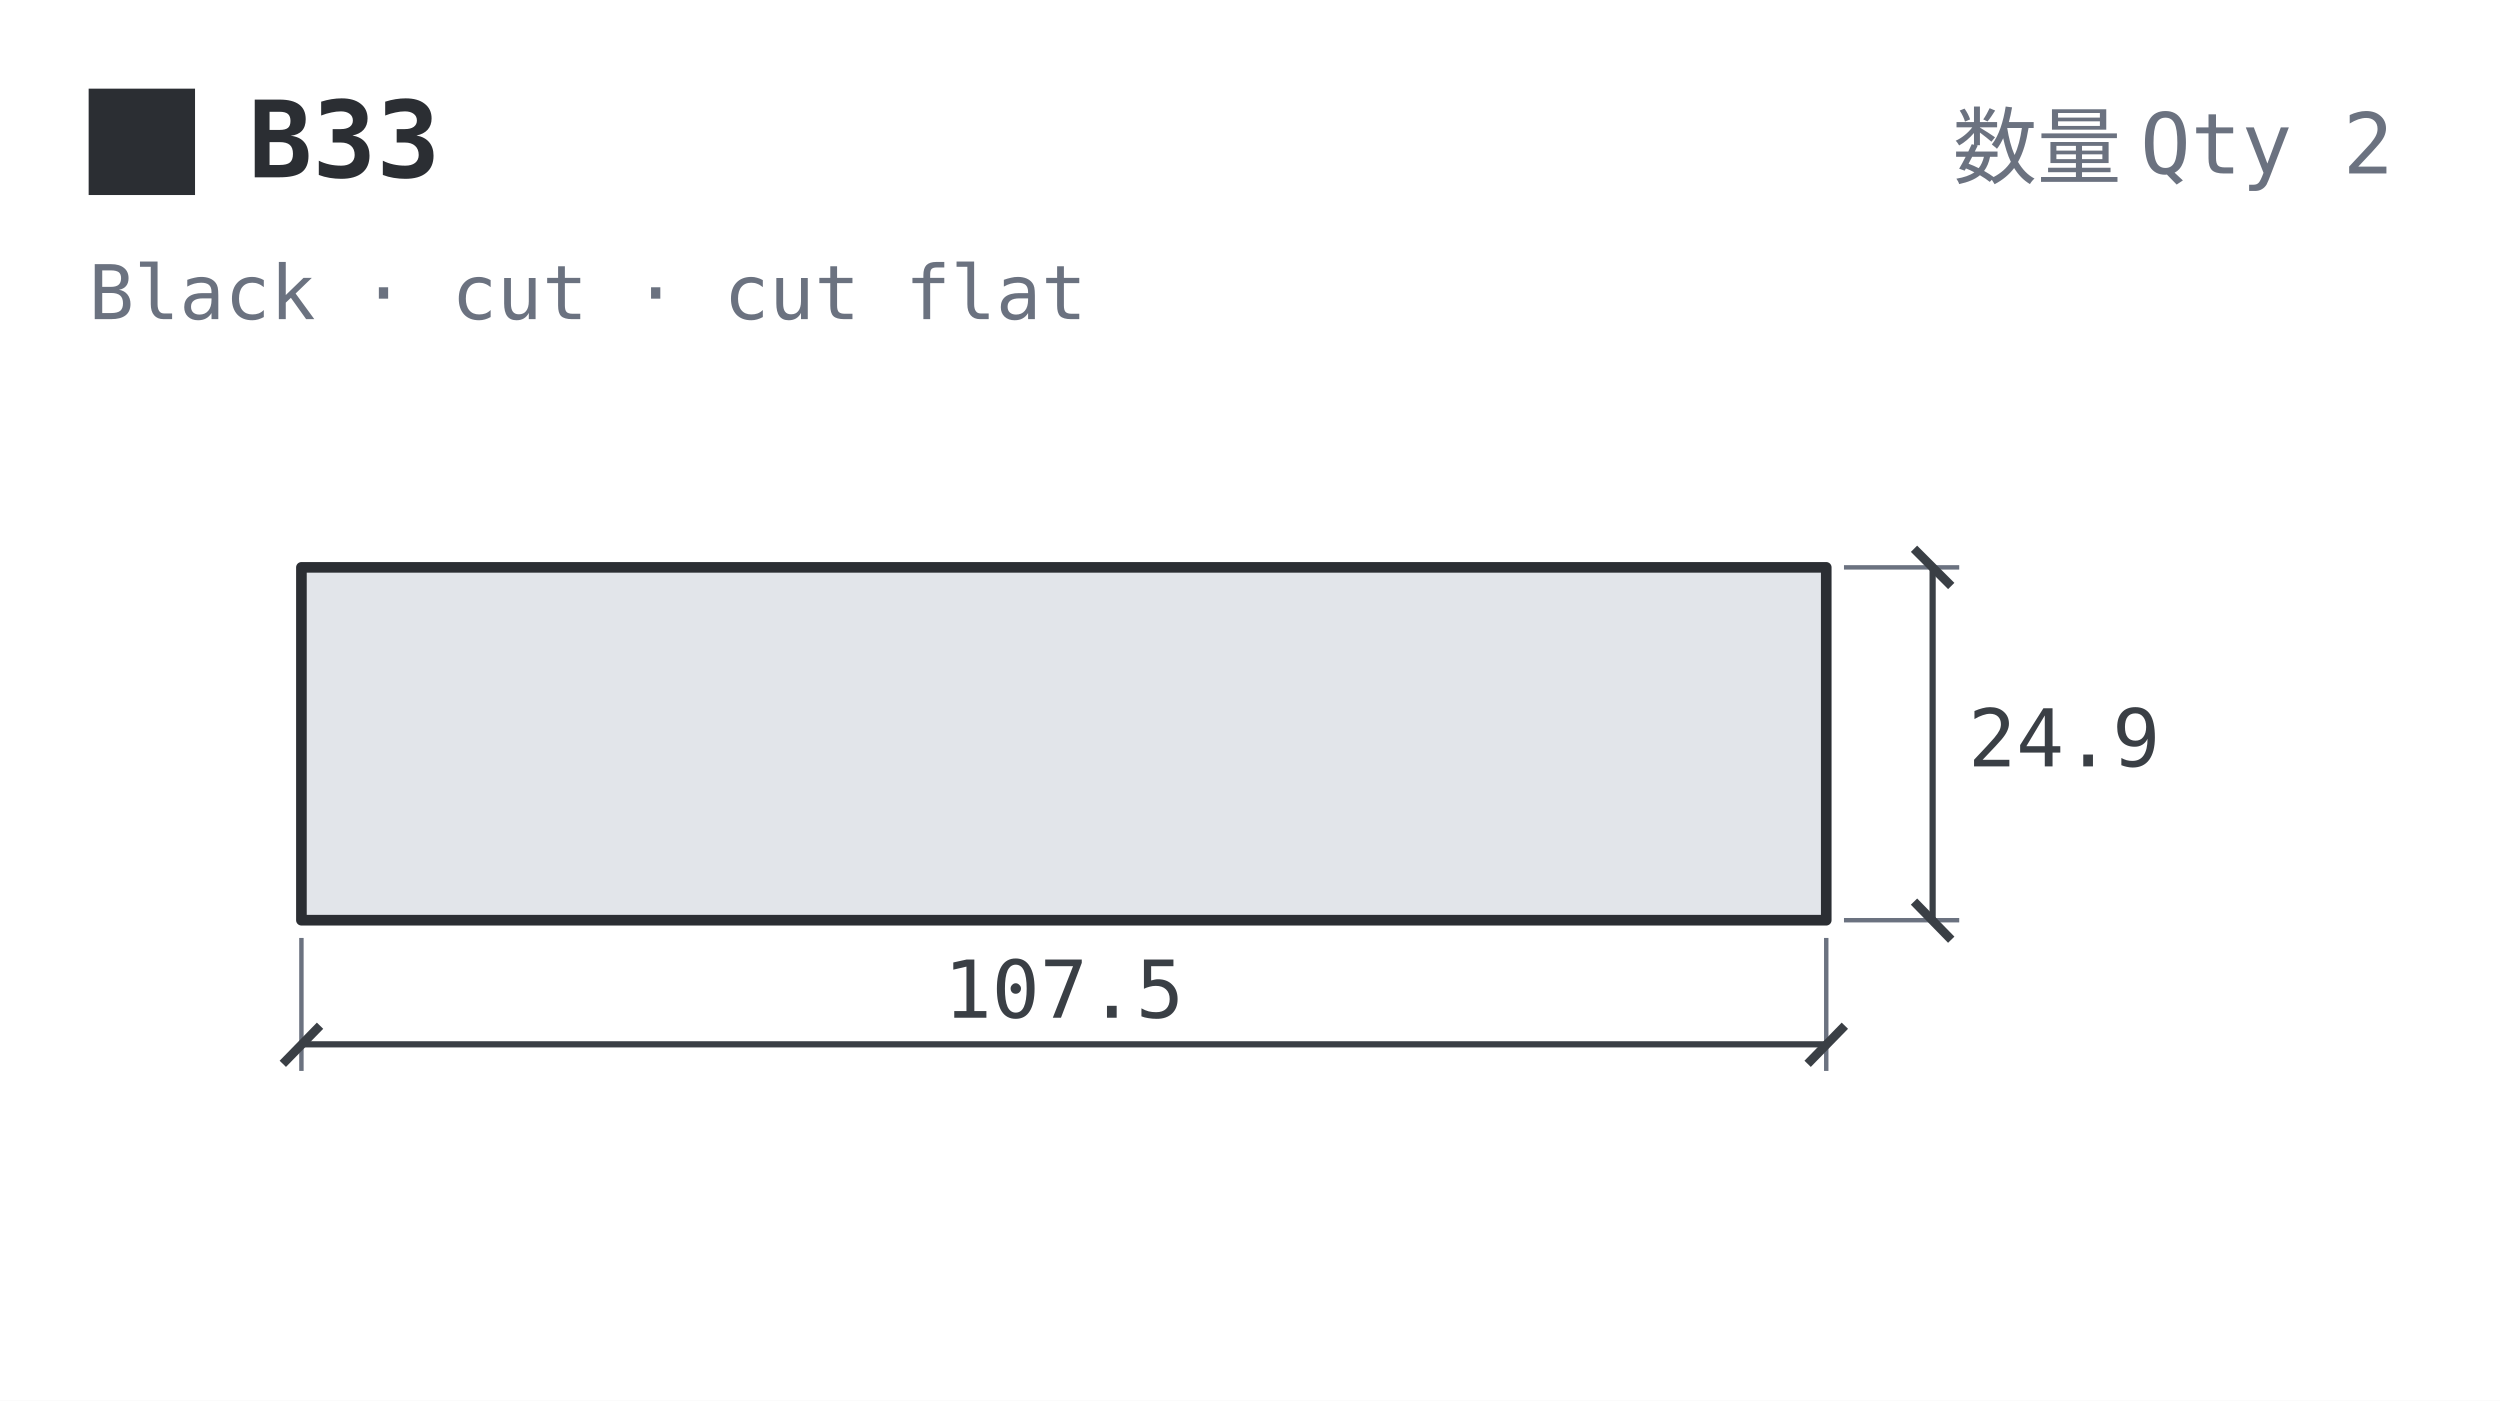
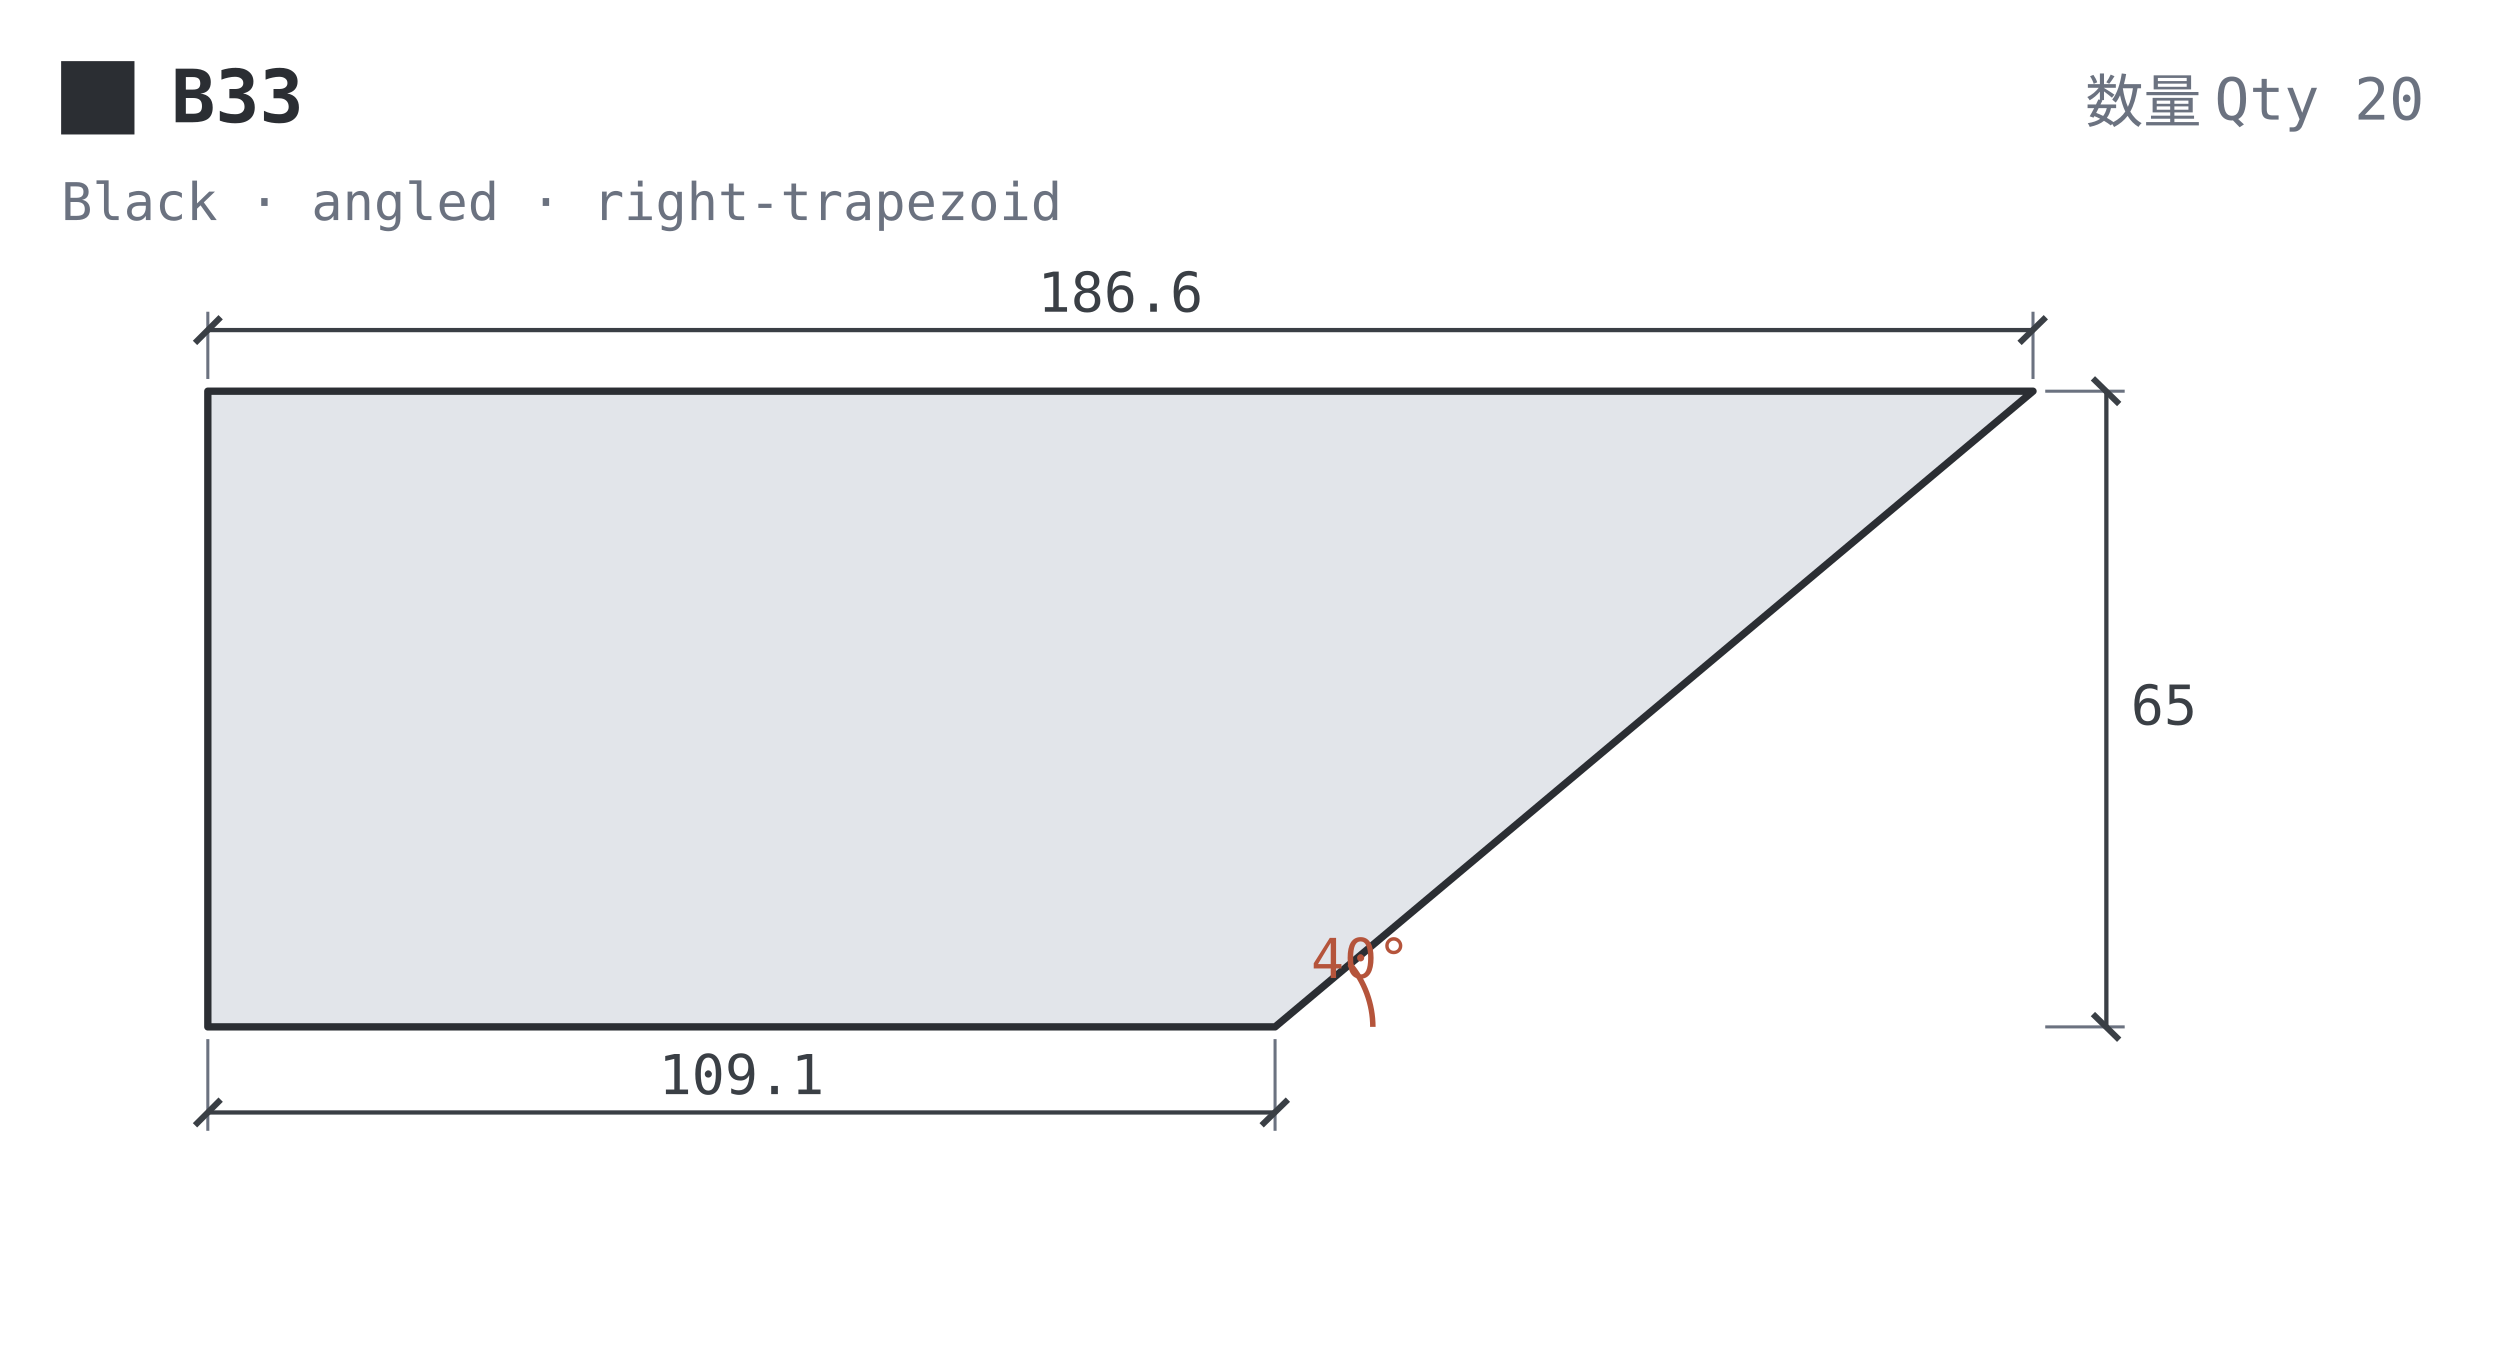
- <svg xmlns="http://www.w3.org/2000/svg" viewBox="0 0 282 158" width="282" height="158">
-   <rect width="282" height="158" fill="#ffffff" />
+ <svg xmlns="http://www.w3.org/2000/svg" viewBox="0 0 409 222" width="409" height="222">
+   <rect width="409" height="222" fill="#ffffff" />
  <rect x="10.0" y="10.0" width="12.0" height="12.0" fill="#2b2e33" stroke="none" />
  <text x="28.0" y="20.0" font-family="ui-monospace,'SFMono-Regular',Menlo,Consolas,monospace" font-size="12" fill="#2b2e33" text-anchor="start" font-weight="600">B33</text>
-   <text x="270.0" y="20.0" font-family="ui-monospace,'SFMono-Regular',Menlo,Consolas,monospace" font-size="9.5" fill="#6b7280" text-anchor="end">数量 Qty 2</text>
-   <text x="10.0" y="36.0" font-family="ui-monospace,'SFMono-Regular',Menlo,Consolas,monospace" font-size="8.5" fill="#6b7280" text-anchor="start">Black · cut · cut flat</text>
-   <polygon points="206.0,103.8 34.0,103.8 34.0,64.0 206.0,64.0" fill="#e2e5ea" stroke="#2b2e33" stroke-width="1.2" stroke-linejoin="round" />
-   <line x1="34.0" y1="105.8" x2="34.0" y2="120.8" stroke="#6b7280" stroke-width="0.5" />
-   <line x1="206.0" y1="105.8" x2="206.0" y2="120.8" stroke="#6b7280" stroke-width="0.5" />
-   <line x1="34.0" y1="117.8" x2="206.0" y2="117.8" stroke="#3a3f45" stroke-width="0.7" />
-   <line x1="31.9" y1="120.0" x2="36.1" y2="115.7" stroke="#3a3f45" stroke-width="1" />
-   <line x1="203.9" y1="120.0" x2="208.1" y2="115.7" stroke="#3a3f45" stroke-width="1" />
-   <text x="120.0" y="114.8" font-family="ui-monospace,'SFMono-Regular',Menlo,Consolas,monospace" font-size="9" fill="#3a3f45" text-anchor="middle">107.5</text>
-   <line x1="208.0" y1="64.0" x2="221.0" y2="64.0" stroke="#6b7280" stroke-width="0.5" />
-   <line x1="208.0" y1="103.8" x2="221.0" y2="103.8" stroke="#6b7280" stroke-width="0.5" />
-   <line x1="218.0" y1="64.0" x2="218.0" y2="103.8" stroke="#3a3f45" stroke-width="0.7" />
-   <line x1="215.9" y1="61.9" x2="220.1" y2="66.1" stroke="#3a3f45" stroke-width="1" />
-   <line x1="215.9" y1="101.7" x2="220.1" y2="106.0" stroke="#3a3f45" stroke-width="1" />
-   <text x="222.0" y="83.9" font-family="ui-monospace,'SFMono-Regular',Menlo,Consolas,monospace" font-size="9" fill="#3a3f45" text-anchor="start" dominant-baseline="middle">24.9</text>
+   <text x="396.6" y="20.0" font-family="ui-monospace,'SFMono-Regular',Menlo,Consolas,monospace" font-size="9.5" fill="#6b7280" text-anchor="end">数量 Qty 20</text>
+   <text x="10.0" y="36.0" font-family="ui-monospace,'SFMono-Regular',Menlo,Consolas,monospace" font-size="8.5" fill="#6b7280" text-anchor="start">Black · angled · right-trapezoid</text>
+   <polygon points="34.0,168.0 208.6,168.0 332.6,64.0 34.0,64.0" fill="#e2e5ea" stroke="#2b2e33" stroke-width="1.2" stroke-linejoin="round" />
+   <line x1="34.0" y1="170.0" x2="34.0" y2="185.0" stroke="#6b7280" stroke-width="0.5" />
+   <line x1="208.6" y1="170.0" x2="208.6" y2="185.0" stroke="#6b7280" stroke-width="0.5" />
+   <line x1="34.0" y1="182.0" x2="208.6" y2="182.0" stroke="#3a3f45" stroke-width="0.7" />
+   <line x1="31.9" y1="184.1" x2="36.1" y2="179.9" stroke="#3a3f45" stroke-width="1" />
+   <line x1="206.4" y1="184.1" x2="210.7" y2="179.9" stroke="#3a3f45" stroke-width="1" />
+   <text x="121.3" y="179.0" font-family="ui-monospace,'SFMono-Regular',Menlo,Consolas,monospace" font-size="9" fill="#3a3f45" text-anchor="middle">109.1</text>
+   <line x1="334.6" y1="64.0" x2="347.6" y2="64.0" stroke="#6b7280" stroke-width="0.5" />
+   <line x1="334.6" y1="168.0" x2="347.6" y2="168.0" stroke="#6b7280" stroke-width="0.5" />
+   <line x1="344.6" y1="64.0" x2="344.6" y2="168.0" stroke="#3a3f45" stroke-width="0.7" />
+   <line x1="342.4" y1="61.9" x2="346.7" y2="66.1" stroke="#3a3f45" stroke-width="1" />
+   <line x1="342.4" y1="165.9" x2="346.7" y2="170.1" stroke="#3a3f45" stroke-width="1" />
+   <text x="348.6" y="116.0" font-family="ui-monospace,'SFMono-Regular',Menlo,Consolas,monospace" font-size="9" fill="#3a3f45" text-anchor="start" dominant-baseline="middle">65</text>
+   <line x1="34.0" y1="62.0" x2="34.0" y2="51.0" stroke="#6b7280" stroke-width="0.5" />
+   <line x1="332.6" y1="62.0" x2="332.6" y2="51.0" stroke="#6b7280" stroke-width="0.5" />
+   <line x1="34.0" y1="54.0" x2="332.6" y2="54.0" stroke="#3a3f45" stroke-width="0.7" />
+   <line x1="31.9" y1="56.1" x2="36.1" y2="51.9" stroke="#3a3f45" stroke-width="1" />
+   <line x1="330.4" y1="56.1" x2="334.7" y2="51.9" stroke="#3a3f45" stroke-width="1" />
+   <text x="183.3" y="51.0" font-family="ui-monospace,'SFMono-Regular',Menlo,Consolas,monospace" font-size="9" fill="#3a3f45" text-anchor="middle">186.6</text>
+   <path d="M 224.6 168.0 A 16.0 16.0 0 0 0 220.8 157.7" fill="none" stroke="#b5543b" stroke-width="0.9" />
+   <text x="222.6" y="160.0" font-family="ui-monospace,'SFMono-Regular',Menlo,Consolas,monospace" font-size="9" fill="#b5543b" text-anchor="middle">40°</text>
</svg>
